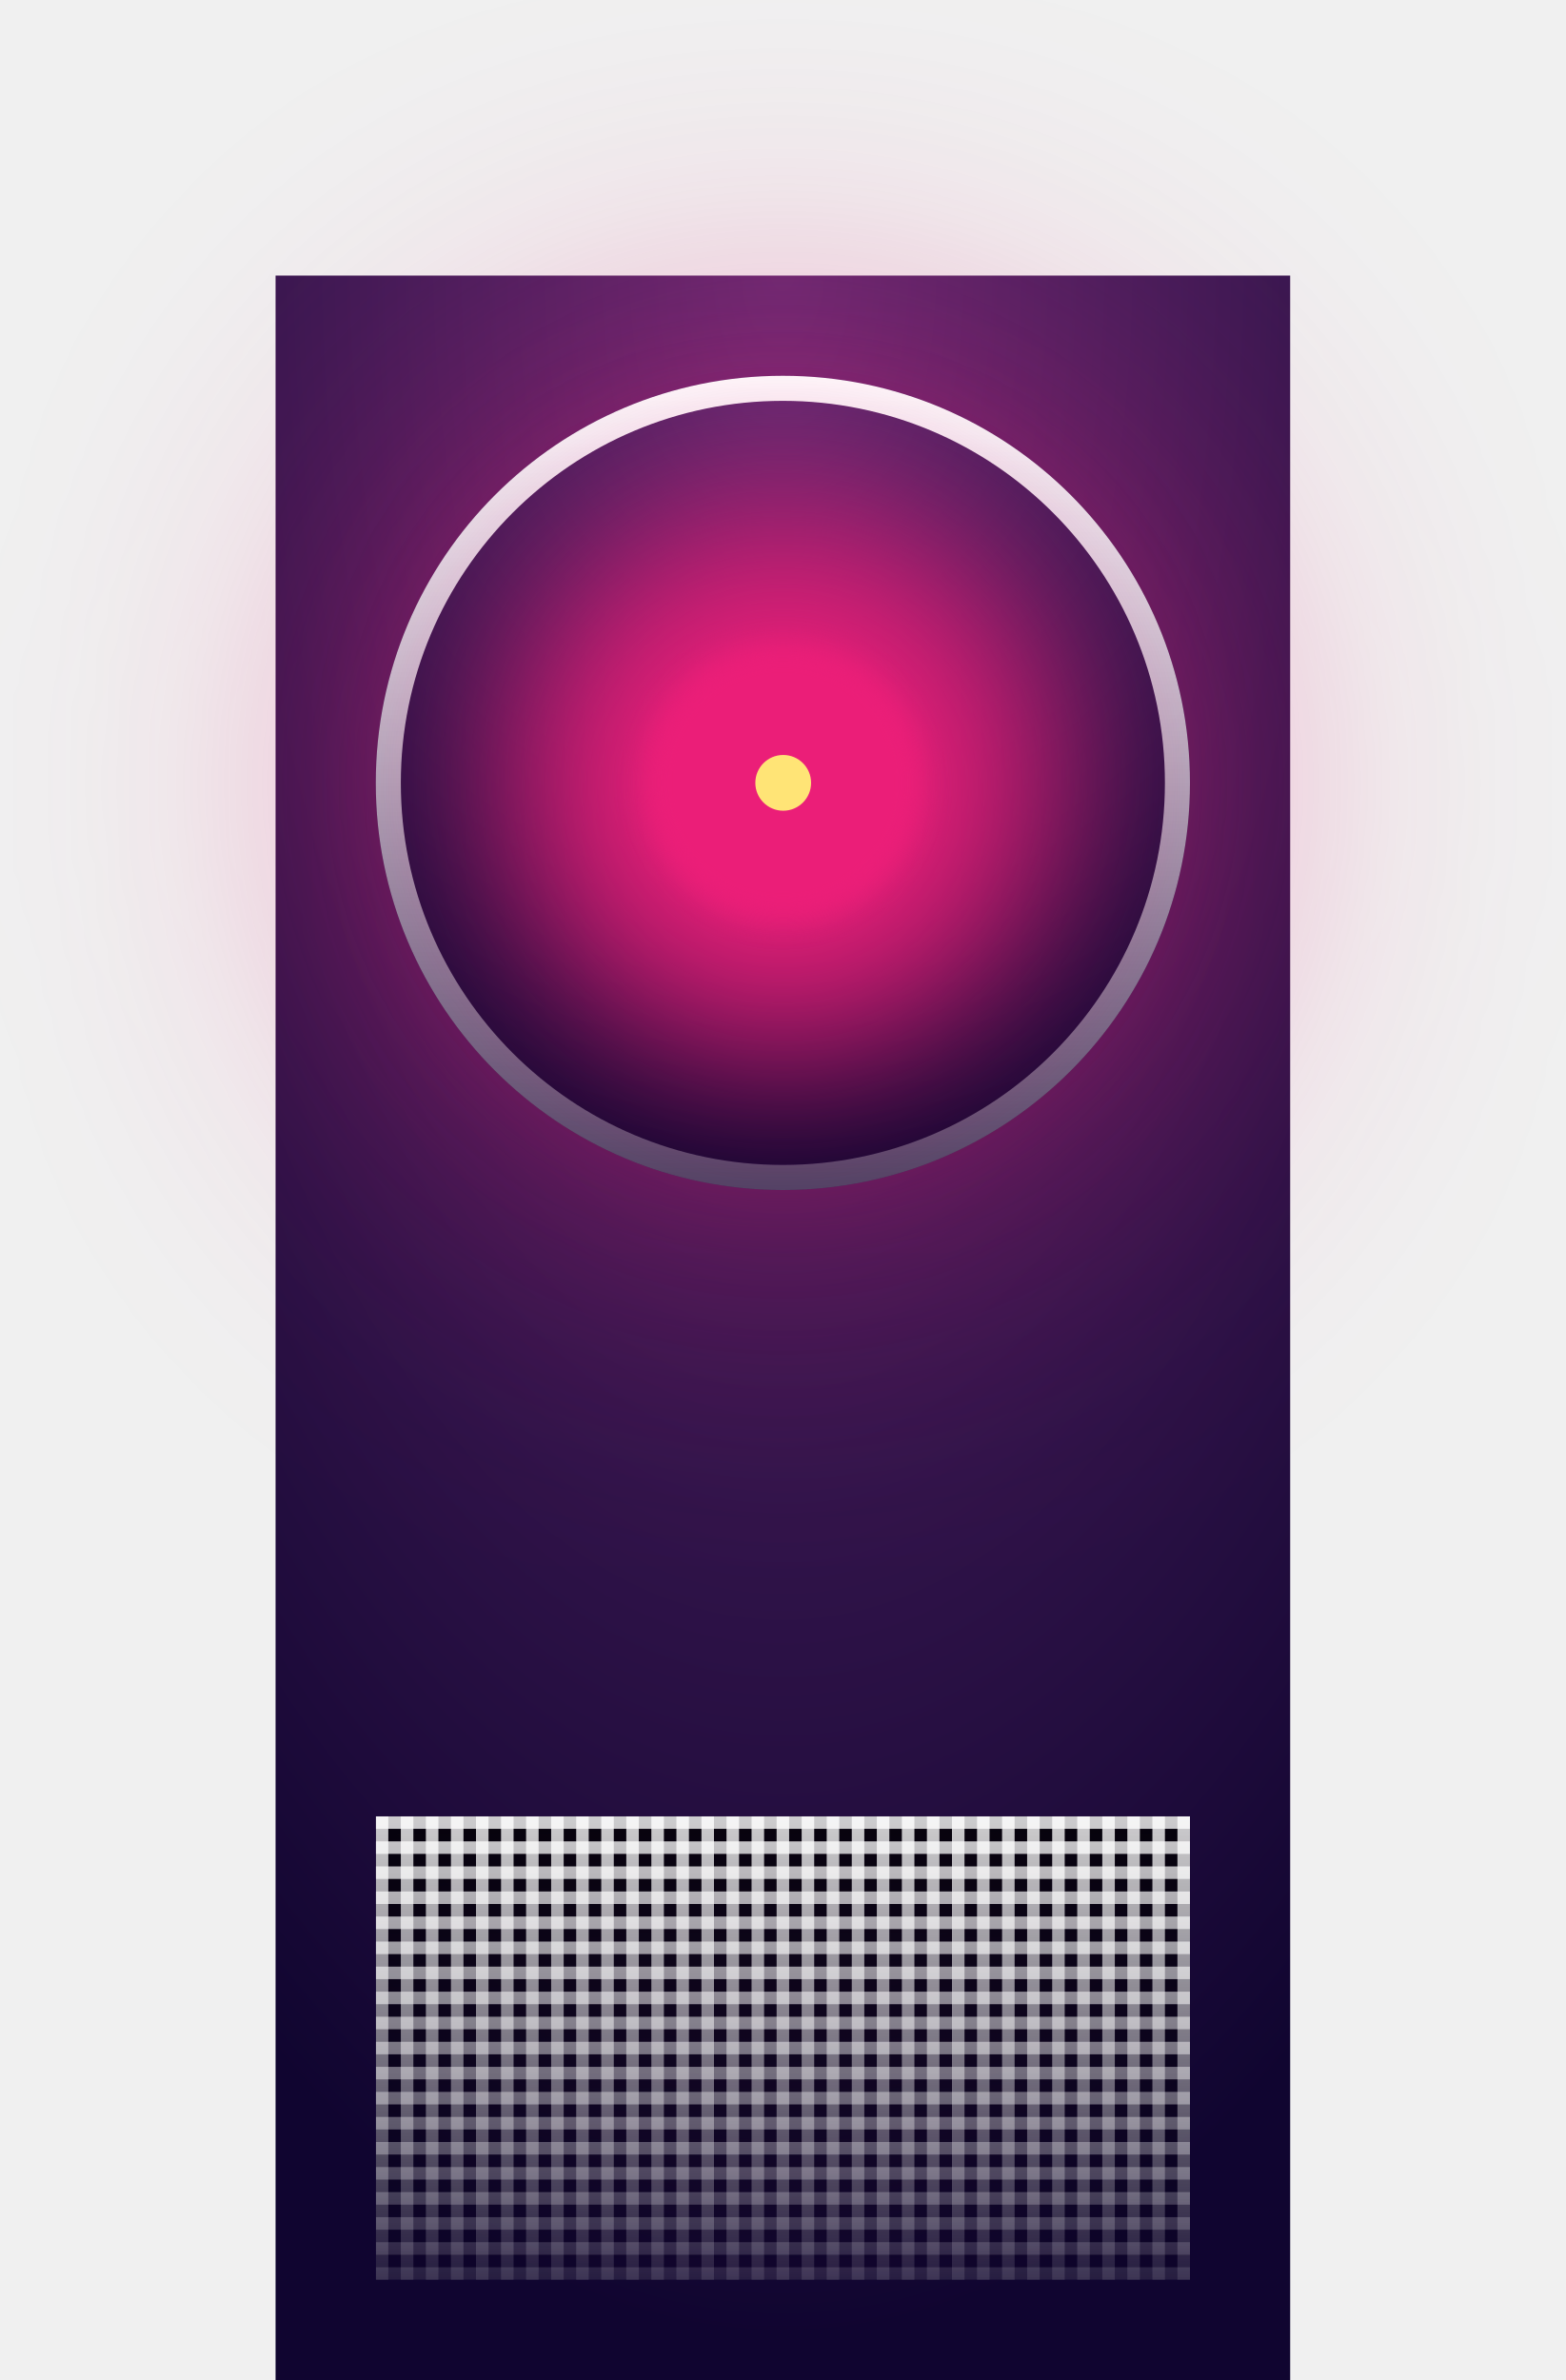
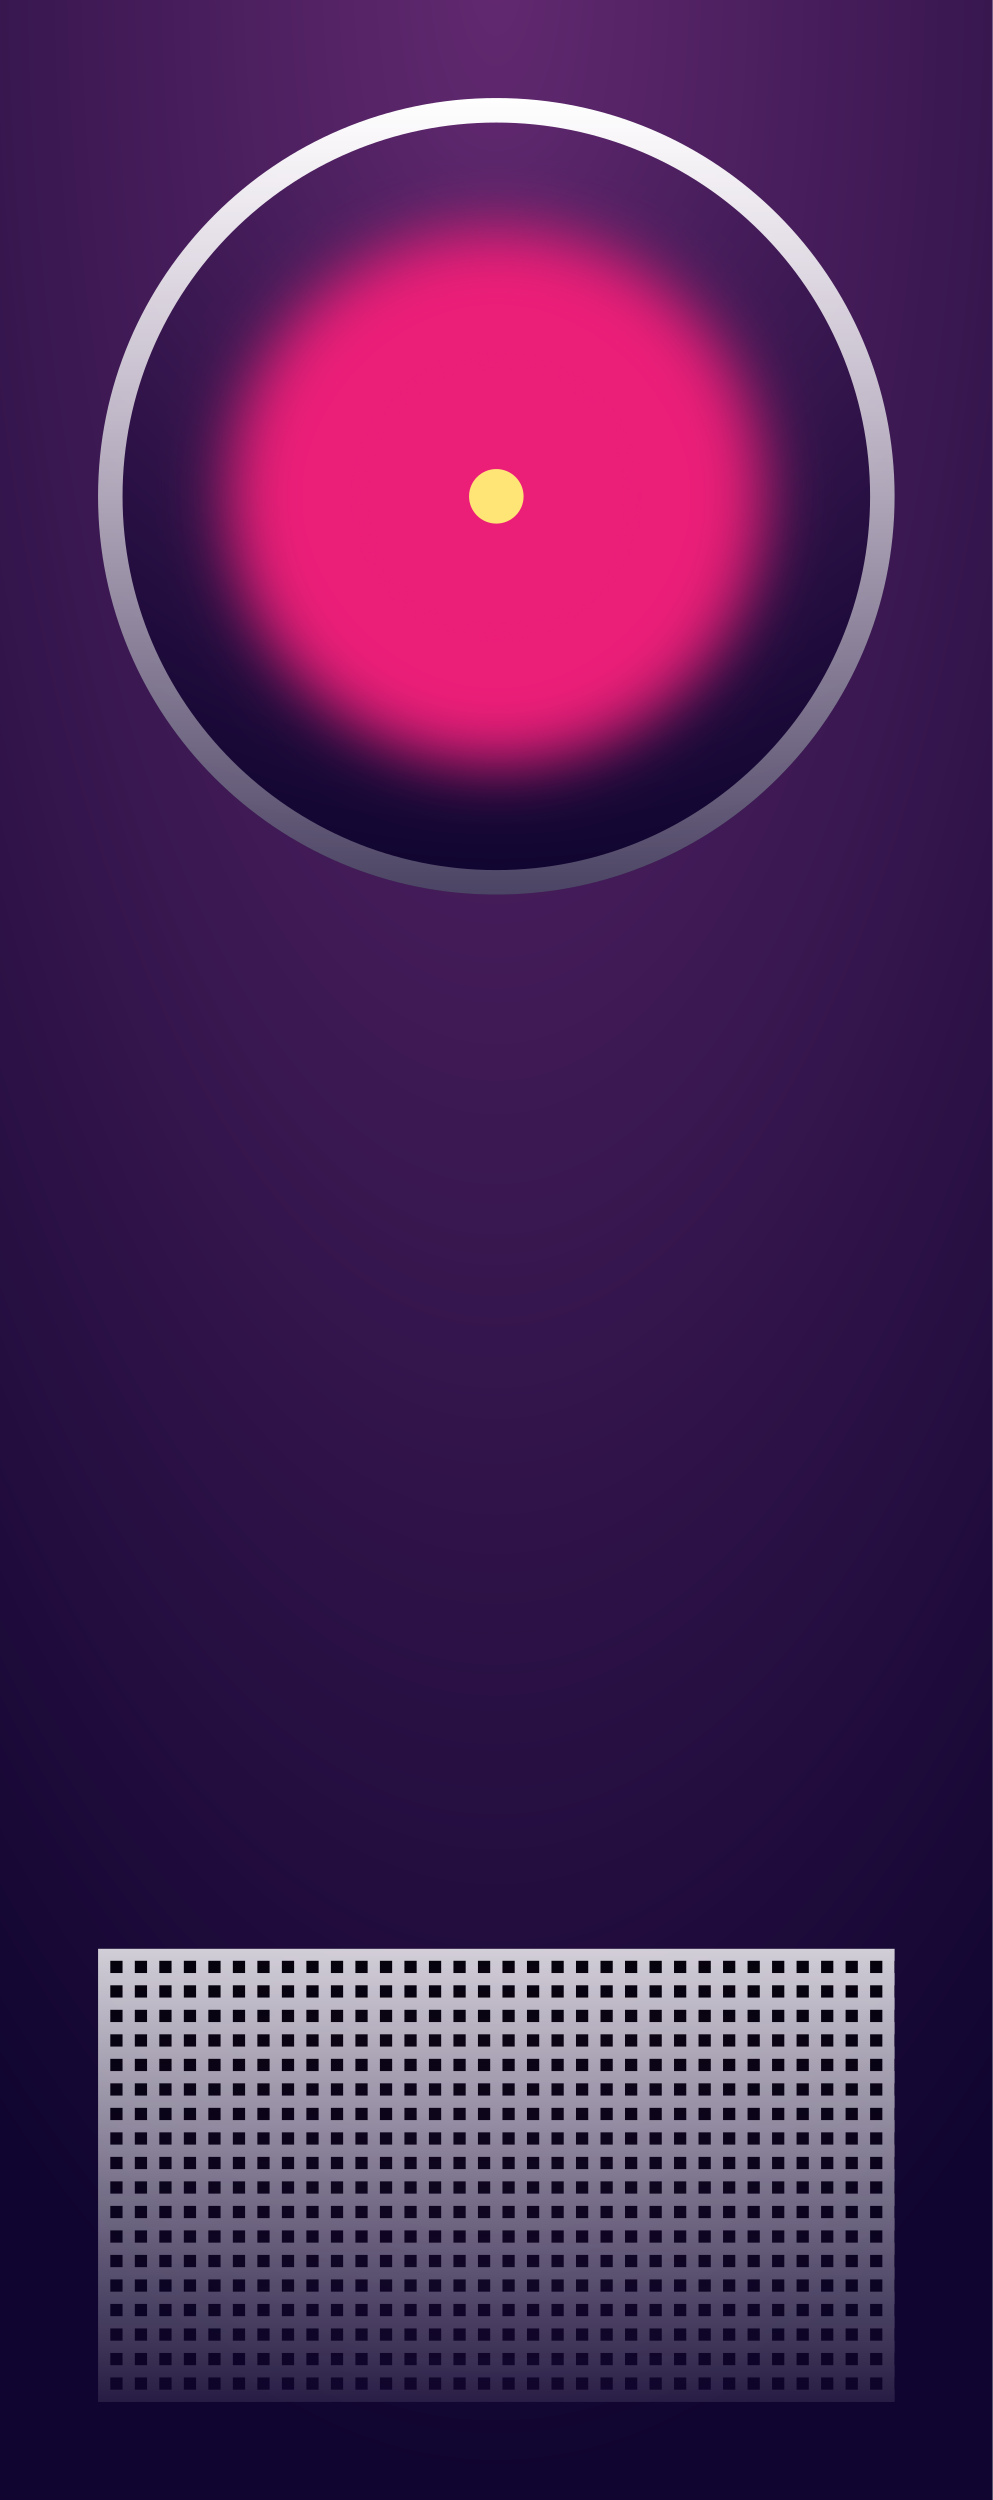
- <svg xmlns="http://www.w3.org/2000/svg" xmlns:xlink="http://www.w3.org/1999/xlink" width="125" height="190" viewBox="0 0 125 190" version="1.1">
-   <g id="Canvas" transform="translate(-45607 -2901)">
-     <g id="Group 33">
-       <g id="Rectangle 2.9">
-         <use xlink:href="#path0_fill" transform="translate(45629 2923)" fill="url(#paint0_radial)" />
-       </g>
-       <g id="Group 27">
-         <g id="Mask Group">
-           <mask id="mask0_alpha" mask-type="alpha">
-             <g id="Rectangle 4">
-               <use xlink:href="#path1_fill" transform="translate(45637 3046)" fill="url(#paint1_linear)" />
-             </g>
+ <svg xmlns="http://www.w3.org/2000/svg" width="243" height="612">
+   <g fill="none">
+     <g>
+       <path transform="scale(3)" fill="url(#paint0_radial)" d="M0 0h81v204H0z" />
+       <g>
+         <g>
+           <mask id="a" maskUnits="userSpaceOnUse" x="24" y="477" width="195" height="111">
+             <path transform="matrix(3 0 0 3 24 477)" fill="url(#paint1_linear)" d="M0 0h65v37H0z" />
          </mask>
-           <g id="Rectangle 4" mask="url(#mask0_alpha)">
-             <use xlink:href="#path1_fill" transform="translate(45637 3046)" />
-           </g>
-           <g id="Line" mask="url(#mask0_alpha)">
-             <use xlink:href="#path2_stroke" transform="matrix(6.12323e-17 1 -1 6.12323e-17 45641 3046)" fill="#FFFFFF" />
-           </g>
-           <g id="Line" mask="url(#mask0_alpha)">
-             <use xlink:href="#path2_stroke" transform="matrix(6.12323e-17 1 -1 6.12323e-17 45639 3046)" fill="#FFFFFF" />
-           </g>
-           <g id="Line" mask="url(#mask0_alpha)">
-             <use xlink:href="#path2_stroke" transform="matrix(6.12323e-17 1 -1 6.12323e-17 45637 3046)" fill="#FFFFFF" />
-           </g>
-           <g id="Line" mask="url(#mask0_alpha)">
-             <use xlink:href="#path2_stroke" transform="matrix(6.12323e-17 1 -1 6.12323e-17 45643 3046)" fill="#FFFFFF" />
-           </g>
-           <g id="Line" mask="url(#mask0_alpha)">
-             <use xlink:href="#path2_stroke" transform="matrix(6.12323e-17 1 -1 6.12323e-17 45645 3046)" fill="#FFFFFF" />
-           </g>
-           <g id="Line" mask="url(#mask0_alpha)">
-             <use xlink:href="#path2_stroke" transform="matrix(6.12323e-17 1 -1 6.12323e-17 45649 3046)" fill="#FFFFFF" />
-           </g>
-           <g id="Line" mask="url(#mask0_alpha)">
-             <use xlink:href="#path2_stroke" transform="matrix(6.12323e-17 1 -1 6.12323e-17 45651 3046)" fill="#FFFFFF" />
-           </g>
-           <g id="Line" mask="url(#mask0_alpha)">
-             <use xlink:href="#path2_stroke" transform="matrix(6.12323e-17 1 -1 6.12323e-17 45653 3046)" fill="#FFFFFF" />
-           </g>
-           <g id="Line" mask="url(#mask0_alpha)">
-             <use xlink:href="#path2_stroke" transform="matrix(6.12323e-17 1 -1 6.12323e-17 45647 3046)" fill="#FFFFFF" />
-           </g>
-           <g id="Line" mask="url(#mask0_alpha)">
-             <use xlink:href="#path2_stroke" transform="matrix(6.12323e-17 1 -1 6.12323e-17 45657 3046)" fill="#FFFFFF" />
-           </g>
-           <g id="Line" mask="url(#mask0_alpha)">
-             <use xlink:href="#path2_stroke" transform="matrix(6.12323e-17 1 -1 6.12323e-17 45659 3046)" fill="#FFFFFF" />
-           </g>
-           <g id="Line" mask="url(#mask0_alpha)">
-             <use xlink:href="#path2_stroke" transform="matrix(6.12323e-17 1 -1 6.12323e-17 45661 3046)" fill="#FFFFFF" />
-           </g>
-           <g id="Line" mask="url(#mask0_alpha)">
-             <use xlink:href="#path2_stroke" transform="matrix(6.12323e-17 1 -1 6.12323e-17 45655 3046)" fill="#FFFFFF" />
-           </g>
-           <g id="Line" mask="url(#mask0_alpha)">
-             <use xlink:href="#path2_stroke" transform="matrix(6.12323e-17 1 -1 6.12323e-17 45665 3046)" fill="#FFFFFF" />
-           </g>
-           <g id="Line" mask="url(#mask0_alpha)">
-             <use xlink:href="#path2_stroke" transform="matrix(6.12323e-17 1 -1 6.12323e-17 45667 3046)" fill="#FFFFFF" />
-           </g>
-           <g id="Line" mask="url(#mask0_alpha)">
-             <use xlink:href="#path2_stroke" transform="matrix(6.12323e-17 1 -1 6.12323e-17 45669 3046)" fill="#FFFFFF" />
-           </g>
-           <g id="Line" mask="url(#mask0_alpha)">
-             <use xlink:href="#path2_stroke" transform="matrix(6.12323e-17 1 -1 6.12323e-17 45663 3046)" fill="#FFFFFF" />
-           </g>
-           <g id="Line" mask="url(#mask0_alpha)">
-             <use xlink:href="#path2_stroke" transform="matrix(6.12323e-17 1 -1 6.12323e-17 45673 3046)" fill="#FFFFFF" />
-           </g>
-           <g id="Line" mask="url(#mask0_alpha)">
-             <use xlink:href="#path2_stroke" transform="matrix(6.12323e-17 1 -1 6.12323e-17 45675 3046)" fill="#FFFFFF" />
-           </g>
-           <g id="Line" mask="url(#mask0_alpha)">
-             <use xlink:href="#path2_stroke" transform="matrix(6.12323e-17 1 -1 6.12323e-17 45677 3046)" fill="#FFFFFF" />
-           </g>
-           <g id="Line" mask="url(#mask0_alpha)">
-             <use xlink:href="#path2_stroke" transform="matrix(6.12323e-17 1 -1 6.12323e-17 45671 3046)" fill="#FFFFFF" />
-           </g>
-           <g id="Line" mask="url(#mask0_alpha)">
-             <use xlink:href="#path2_stroke" transform="matrix(6.12323e-17 1 -1 6.12323e-17 45681 3046)" fill="#FFFFFF" />
-           </g>
-           <g id="Line" mask="url(#mask0_alpha)">
-             <use xlink:href="#path2_stroke" transform="matrix(6.12323e-17 1 -1 6.12323e-17 45683 3046)" fill="#FFFFFF" />
-           </g>
-           <g id="Line" mask="url(#mask0_alpha)">
-             <use xlink:href="#path2_stroke" transform="matrix(6.12323e-17 1 -1 6.12323e-17 45685 3046)" fill="#FFFFFF" />
-           </g>
-           <g id="Line" mask="url(#mask0_alpha)">
-             <use xlink:href="#path2_stroke" transform="matrix(6.12323e-17 1 -1 6.12323e-17 45679 3046)" fill="#FFFFFF" />
-           </g>
-           <g id="Line" mask="url(#mask0_alpha)">
-             <use xlink:href="#path2_stroke" transform="matrix(6.12323e-17 1 -1 6.12323e-17 45689 3046)" fill="#FFFFFF" />
-           </g>
-           <g id="Line" mask="url(#mask0_alpha)">
-             <use xlink:href="#path2_stroke" transform="matrix(6.12323e-17 1 -1 6.12323e-17 45691 3046)" fill="#FFFFFF" />
-           </g>
-           <g id="Line" mask="url(#mask0_alpha)">
-             <use xlink:href="#path2_stroke" transform="matrix(6.12323e-17 1 -1 6.12323e-17 45693 3046)" fill="#FFFFFF" />
-           </g>
-           <g id="Line" mask="url(#mask0_alpha)">
-             <use xlink:href="#path2_stroke" transform="matrix(6.12323e-17 1 -1 6.12323e-17 45687 3046)" fill="#FFFFFF" />
-           </g>
-           <g id="Line" mask="url(#mask0_alpha)">
-             <use xlink:href="#path2_stroke" transform="matrix(6.12323e-17 1 -1 6.12323e-17 45697 3046)" fill="#FFFFFF" />
-           </g>
-           <g id="Line" mask="url(#mask0_alpha)">
-             <use xlink:href="#path2_stroke" transform="matrix(6.12323e-17 1 -1 6.12323e-17 45699 3046)" fill="#FFFFFF" />
-           </g>
-           <g id="Line" mask="url(#mask0_alpha)">
-             <use xlink:href="#path2_stroke" transform="matrix(6.12323e-17 1 -1 6.12323e-17 45701 3046)" fill="#FFFFFF" />
-           </g>
-           <g id="Line" mask="url(#mask0_alpha)">
-             <use xlink:href="#path2_stroke" transform="matrix(6.12323e-17 1 -1 6.12323e-17 45695 3046)" fill="#FFFFFF" />
-           </g>
-           <g id="Line 2" mask="url(#mask0_alpha)">
-             <use xlink:href="#path3_stroke" transform="translate(45637 3047)" fill="#FFFFFF" />
-           </g>
-           <g id="Line 2.1" mask="url(#mask0_alpha)">
-             <use xlink:href="#path3_stroke" transform="translate(45637 3049)" fill="#FFFFFF" />
-           </g>
-           <g id="Line 2.2" mask="url(#mask0_alpha)">
-             <use xlink:href="#path3_stroke" transform="translate(45637 3051)" fill="#FFFFFF" />
-           </g>
-           <g id="Line 2.3" mask="url(#mask0_alpha)">
-             <use xlink:href="#path3_stroke" transform="translate(45637 3053)" fill="#FFFFFF" />
-           </g>
-           <g id="Line 2.4" mask="url(#mask0_alpha)">
-             <use xlink:href="#path3_stroke" transform="translate(45637 3055)" fill="#FFFFFF" />
-           </g>
-           <g id="Line 2.5" mask="url(#mask0_alpha)">
-             <use xlink:href="#path3_stroke" transform="translate(45637 3057)" fill="#FFFFFF" />
-           </g>
-           <g id="Line 2.6" mask="url(#mask0_alpha)">
-             <use xlink:href="#path3_stroke" transform="translate(45637 3059)" fill="#FFFFFF" />
-           </g>
-           <g id="Line 2.7" mask="url(#mask0_alpha)">
-             <use xlink:href="#path3_stroke" transform="translate(45637 3061)" fill="#FFFFFF" />
-           </g>
-           <g id="Line 2.8" mask="url(#mask0_alpha)">
-             <use xlink:href="#path3_stroke" transform="translate(45637 3063)" fill="#FFFFFF" />
-           </g>
-           <g id="Line 2.9" mask="url(#mask0_alpha)">
-             <use xlink:href="#path3_stroke" transform="translate(45637 3065)" fill="#FFFFFF" />
-           </g>
-           <g id="Line 2.10" mask="url(#mask0_alpha)">
-             <use xlink:href="#path3_stroke" transform="translate(45637 3067)" fill="#FFFFFF" />
-           </g>
-           <g id="Line 2.11" mask="url(#mask0_alpha)">
-             <use xlink:href="#path3_stroke" transform="translate(45637 3069)" fill="#FFFFFF" />
-           </g>
-           <g id="Line 2.12" mask="url(#mask0_alpha)">
-             <use xlink:href="#path3_stroke" transform="translate(45637 3071)" fill="#FFFFFF" />
-           </g>
-           <g id="Line 2.13" mask="url(#mask0_alpha)">
-             <use xlink:href="#path3_stroke" transform="translate(45637 3073)" fill="#FFFFFF" />
-           </g>
-           <g id="Line 2.14" mask="url(#mask0_alpha)">
-             <use xlink:href="#path3_stroke" transform="translate(45637 3075)" fill="#FFFFFF" />
-           </g>
-           <g id="Line 2.15" mask="url(#mask0_alpha)">
-             <use xlink:href="#path3_stroke" transform="translate(45637 3077)" fill="#FFFFFF" />
-           </g>
-           <g id="Line 2.16" mask="url(#mask0_alpha)">
-             <use xlink:href="#path3_stroke" transform="translate(45637 3079)" fill="#FFFFFF" />
-           </g>
-           <g id="Line 2.17" mask="url(#mask0_alpha)">
-             <use xlink:href="#path3_stroke" transform="translate(45637 3081)" fill="#FFFFFF" />
-           </g>
-           <g id="Line 2.18" mask="url(#mask0_alpha)">
-             <use xlink:href="#path3_stroke" transform="translate(45637 3083)" fill="#FFFFFF" />
+           <g mask="url(#a)">
+             <path fill="#000" d="M24 477h195v111H24z" />
+             <path stroke="#fff" d="M37.5 477v168M31.5 477v168M25.5 477v168M43.5 477v168M49.5 477v168M61.5 477v168M67.5 477v168M73.5 477v168M55.5 477v168M85.5 477v168M91.5 477v168M97.5 477v168M79.5 477v168M109.5 477v168M115.5 477v168M121.5 477v168M103.5 477v168M133.5 477v168M139.5 477v168M145.5 477v168M127.5 477v168M157.5 477v168M163.5 477v168M169.5 477v168M151.5 477v168M181.5 477v168M187.5 477v168M193.5 477v168M175.5 477v168M205.5 477v168M211.5 477v168M217.5 477v168M199.5 477v168M24 478.5h321M24 484.5h321M24 490.5h321M24 496.5h321M24 502.5h321M24 508.5h321M24 514.5h321M24 520.5h321M24 526.5h321M24 532.5h321M24 538.5h321M24 544.5h321M24 550.5h321M24 556.5h321M24 562.5h321M24 568.5h321M24 574.5h321M24 580.5h321M24 586.5h321" stroke-width="3" />
          </g>
        </g>
      </g>
-       <g id="Group 28">
-         <g id="Ellipse 3.2" filter="url(#filter0_f)">
-           <use xlink:href="#path4_fill" transform="translate(45637 2931)" fill="#EB1E78" fill-opacity="0.5" />
+       <g>
+         <g transform="matrix(3 0 0 3 24 24)">
+           <circle cx="32.5" cy="32.5" r="32.5" fill="url(#paint2_radial)" />
+           <circle cx="32.5" cy="32.5" r="31.5" stroke="url(#paint3_linear)" stroke-width="2" />
        </g>
-         <g id="Ellipse">
-           <use xlink:href="#path4_fill" transform="translate(45637 2931)" fill="url(#paint56_radial)" />
-           <mask id="mask1_outline_ins">
-             <use xlink:href="#path4_fill" fill="white" transform="translate(45637 2931)" />
-           </mask>
-           <g mask="url(#mask1_outline_ins)">
-             <use xlink:href="#path5_stroke_2x" transform="translate(45637 2931)" fill="url(#paint57_linear)" />
-           </g>
+         <g filter="url(#filter0_f)">
+           <circle cx="21.815" cy="21.815" r="21.815" transform="matrix(3 0 0 3 56.05 56.054)" fill="#EB1E78" />
        </g>
-         <g id="Ellipse 3" filter="url(#filter1_f)">
-           <use xlink:href="#path6_fill" transform="translate(45647.7 2941.68)" fill="#EB1E78" />
+         <g filter="url(#filter1_f)">
+           <circle cx="11.13" cy="11.13" r="11.13" transform="matrix(3 0 0 3 88.113 88.11)" fill="#EB1E78" />
        </g>
-         <g id="Ellipse 3.1" filter="url(#filter2_f)">
-           <use xlink:href="#path7_fill" transform="translate(45658.4 2952.37)" fill="#EB1E78" />
-         </g>
-         <g id="Ellipse 2">
-           <use xlink:href="#path8_fill" transform="translate(45667.3 2961.27)" fill="#FFE476" />
-         </g>
+         <circle cx="2.226" cy="2.226" r="2.226" transform="matrix(3 0 0 3 114.82 114.822)" fill="#FFE476" />
      </g>
    </g>
  </g>
  <defs>
-     <filter id="filter0_f" filterUnits="userSpaceOnUse" x="45607" y="2901" width="125" height="125" color-interpolation-filters="sRGB">
+     <filter id="filter0_f" x="11.051" y="11.054" width="220.89" height="220.89" filterUnits="userSpaceOnUse" color-interpolation-filters="sRGB">
      <feFlood flood-opacity="0" result="BackgroundImageFix" />
-       <feBlend mode="normal" in="SourceGraphic" in2="BackgroundImageFix" result="shape" />
-       <feGaussianBlur stdDeviation="15" result="effect1_foregroundBlur" />
-     </filter>
-     <filter id="filter1_f" filterUnits="userSpaceOnUse" x="45632" y="2926" width="75" height="75" color-interpolation-filters="sRGB">
-       <feFlood flood-opacity="0" result="BackgroundImageFix" />
-       <feBlend mode="normal" in="SourceGraphic" in2="BackgroundImageFix" result="shape" />
+       <feBlend in="SourceGraphic" in2="BackgroundImageFix" result="shape" />
      <feGaussianBlur stdDeviation="7.5" result="effect1_foregroundBlur" />
    </filter>
-     <filter id="filter2_f" filterUnits="userSpaceOnUse" x="45656" y="2950" width="27" height="27" color-interpolation-filters="sRGB">
+     <filter id="filter1_f" x="82.113" y="82.11" width="78.781" height="78.781" filterUnits="userSpaceOnUse" color-interpolation-filters="sRGB">
      <feFlood flood-opacity="0" result="BackgroundImageFix" />
-       <feBlend mode="normal" in="SourceGraphic" in2="BackgroundImageFix" result="shape" />
+       <feBlend in="SourceGraphic" in2="BackgroundImageFix" result="shape" />
      <feGaussianBlur stdDeviation="1" result="effect1_foregroundBlur" />
    </filter>
-     <radialGradient id="paint0_radial" cx="0.5" cy="0.5" r="0.5" gradientUnits="userSpaceOnUse" gradientTransform="matrix(0 327.977 -158.132 0 119.566 -163.988)">
-       <stop offset="0" stop-color="#622970" />
+     <radialGradient id="paint0_radial" cx=".5" cy=".5" r=".5" gradientUnits="userSpaceOnUse" gradientTransform="scale(158.132 398.258) rotate(90 .628 .128)">
+       <stop stop-color="#622970" />
      <stop offset="1" stop-color="#100530" />
    </radialGradient>
-     <linearGradient id="paint1_linear" x1="0" y1="0" x2="1" y2="0" gradientUnits="userSpaceOnUse" gradientTransform="matrix(1.78114e-06 37 -65.0006 -0.0756584 65.5003 0.0378315)">
-       <stop offset="0" stop-color="#FFFFFF" stop-opacity="0.8" />
-       <stop offset="1" stop-color="#FFFFFF" stop-opacity="0.1" />
+     <linearGradient id="paint1_linear" x2="1" gradientUnits="userSpaceOnUse" gradientTransform="matrix(0 37 -65.0006 -.07566 65.5 .038)">
+       <stop stop-color="#fff" stop-opacity=".8" />
+       <stop offset="1" stop-color="#fff" stop-opacity=".1" />
    </linearGradient>
-     <radialGradient id="paint56_radial" cx="0.5" cy="0.5" r="0.5" gradientUnits="userSpaceOnUse" gradientTransform="matrix(0 126.896 -126.896 0 95.9479 -63.4479)">
-       <stop offset="0" stop-color="#622970" />
+     <radialGradient id="paint2_radial" cx=".5" cy=".5" r=".5" gradientUnits="userSpaceOnUse" gradientTransform="rotate(90 79.698 16.25) scale(126.896)">
+       <stop stop-color="#622970" />
      <stop offset="1" stop-color="#100530" />
    </radialGradient>
-     <linearGradient id="paint57_linear" x1="0" y1="0" x2="1" y2="0" gradientUnits="userSpaceOnUse" gradientTransform="matrix(3.9801e-15 65 -65 3.9801e-15 65 -3.9801e-15)">
-       <stop offset="0" stop-color="#FFFFFF" />
-       <stop offset="1" stop-color="#FFFFFF" stop-opacity="0.25" />
+     <linearGradient id="paint3_linear" x2="1" gradientUnits="userSpaceOnUse" gradientTransform="matrix(0 65 -65 0 65 0)">
+       <stop stop-color="#fff" />
+       <stop offset="1" stop-color="#fff" stop-opacity=".25" />
    </linearGradient>
-     <path id="path0_fill" d="M 0 0L 81 0L 81 168L 0 168L 0 0Z" />
-     <path id="path1_fill" d="M 0 0L 65 0L 65 37L 0 37L 0 0Z" />
-     <path id="path2_stroke" d="M 0 0L 56 0L 56 -1L 0 -1L 0 0Z" />
-     <path id="path3_stroke" d="M 0 -5.55112e-17L 107 -5.55112e-17L 107 -1L 0 -1L 0 -5.55112e-17Z" />
-     <path id="path4_fill" d="M 65 32.5C 65 50.449 50.449 65 32.5 65C 14.551 65 0 50.449 0 32.5C 0 14.551 14.551 0 32.5 0C 50.449 0 65 14.551 65 32.5Z" />
-     <path id="path5_stroke_2x" d="M 63 32.5C 63 49.345 49.345 63 32.5 63L 32.5 67C 51.554 67 67 51.554 67 32.5L 63 32.5ZM 32.5 63C 15.655 63 2 49.345 2 32.5L -2 32.5C -2 51.554 13.446 67 32.5 67L 32.5 63ZM 2 32.5C 2 15.655 15.655 2 32.5 2L 32.5 -2C 13.446 -2 -2 13.446 -2 32.5L 2 32.5ZM 32.5 2C 49.345 2 63 15.655 63 32.5L 67 32.5C 67 13.446 51.554 -2 32.5 -2L 32.5 2Z" />
-     <path id="path6_fill" d="M 43.63 21.815C 43.63 33.863 33.863 43.63 21.815 43.63C 9.767 43.63 0 33.863 0 21.815C 0 9.767 9.767 0 21.815 0C 33.863 0 43.63 9.767 43.63 21.815Z" />
-     <path id="path7_fill" d="M 22.26 11.13C 22.26 17.277 17.277 22.26 11.13 22.26C 4.983 22.26 0 17.277 0 11.13C 0 4.983 4.983 0 11.13 0C 17.277 0 22.26 4.983 22.26 11.13Z" />
-     <path id="path8_fill" d="M 4.452 2.226C 4.452 3.455 3.455 4.452 2.226 4.452C 0.997 4.452 0 3.455 0 2.226C 0 0.997 0.997 0 2.226 0C 3.455 0 4.452 0.997 4.452 2.226Z" />
  </defs>
</svg>
